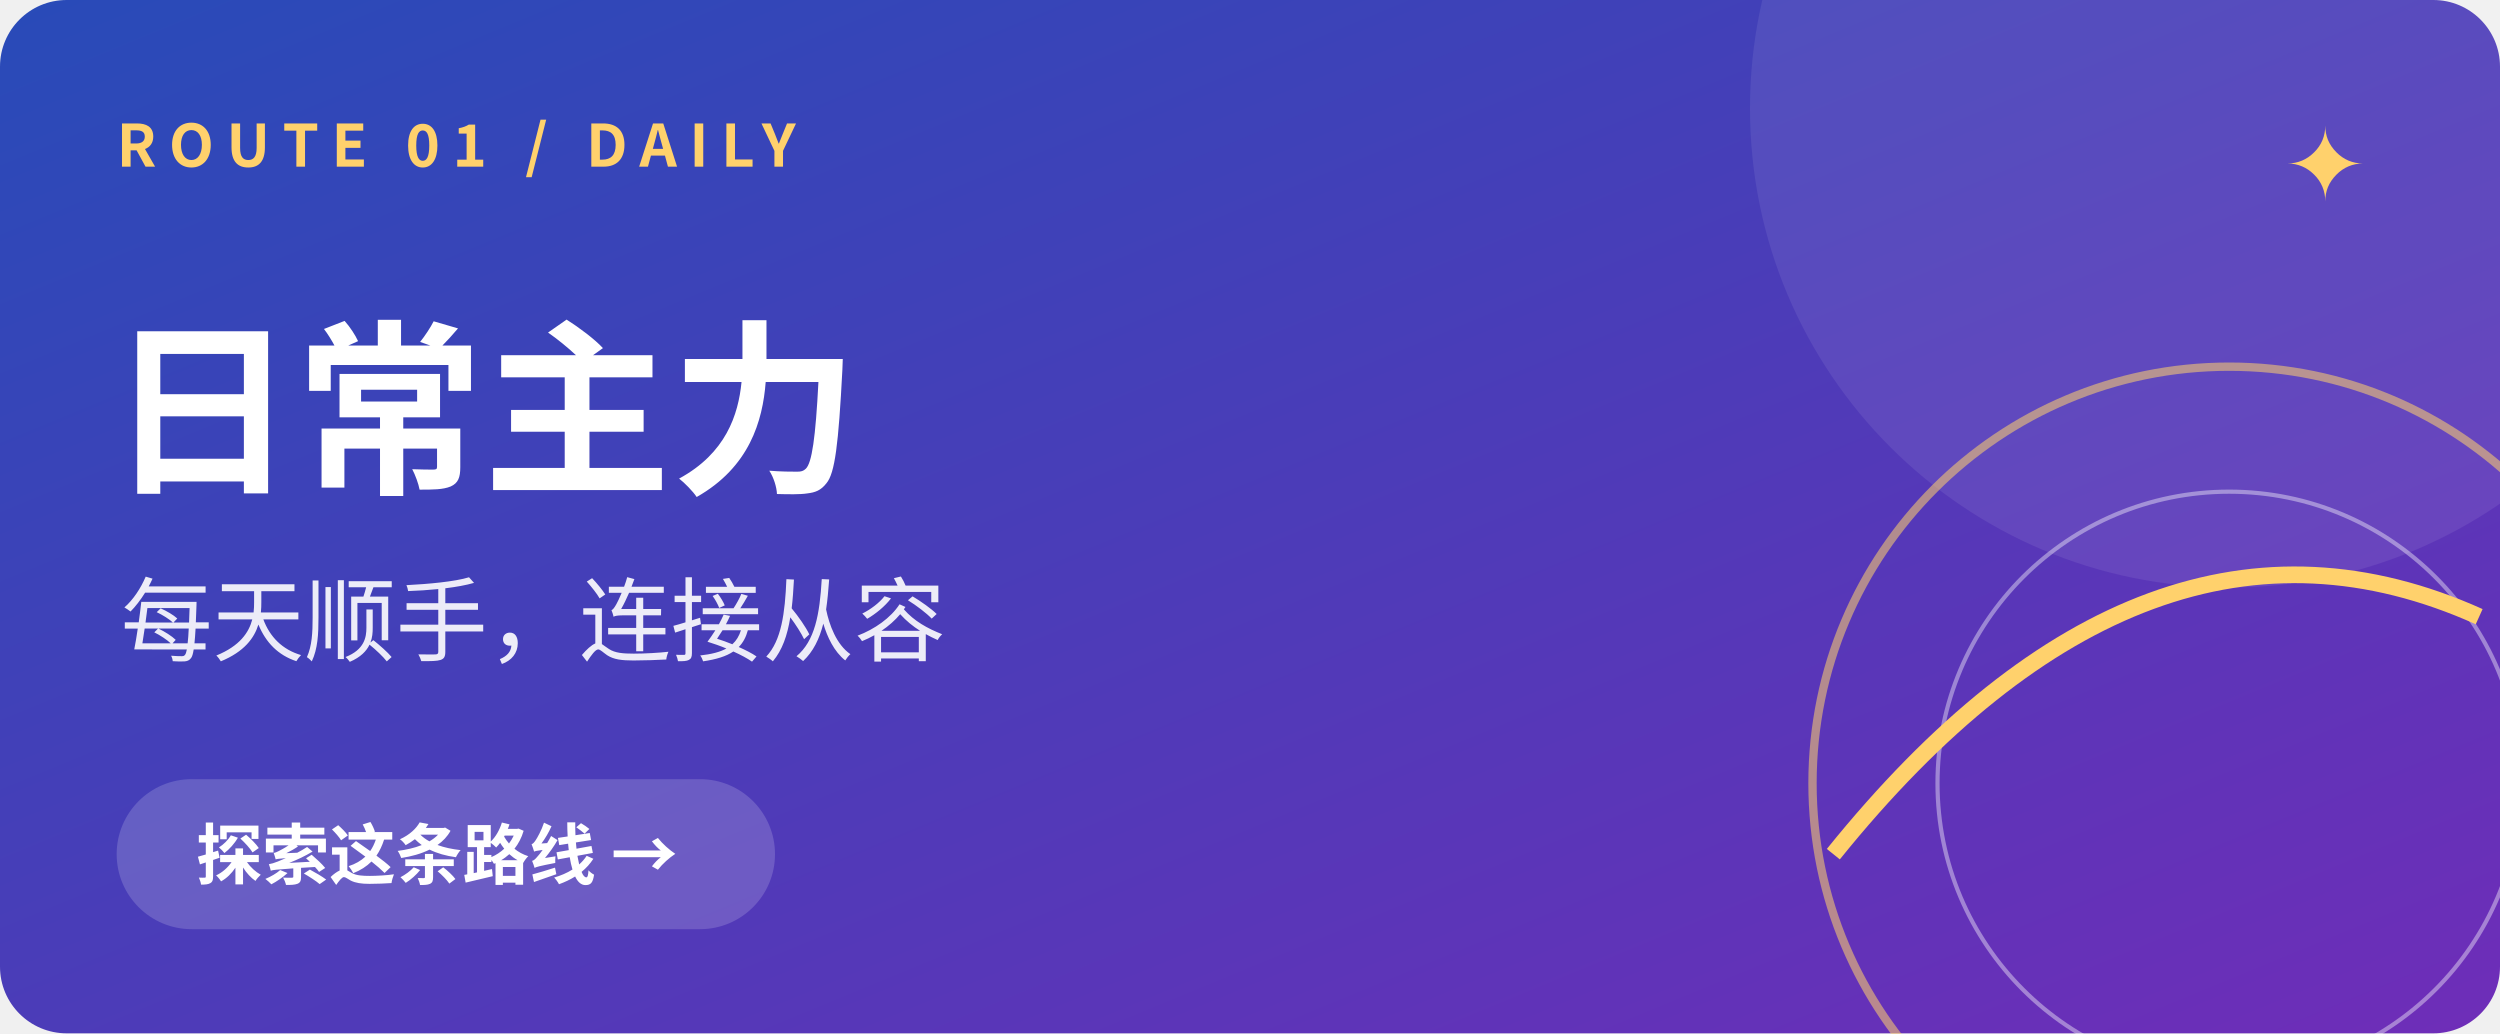
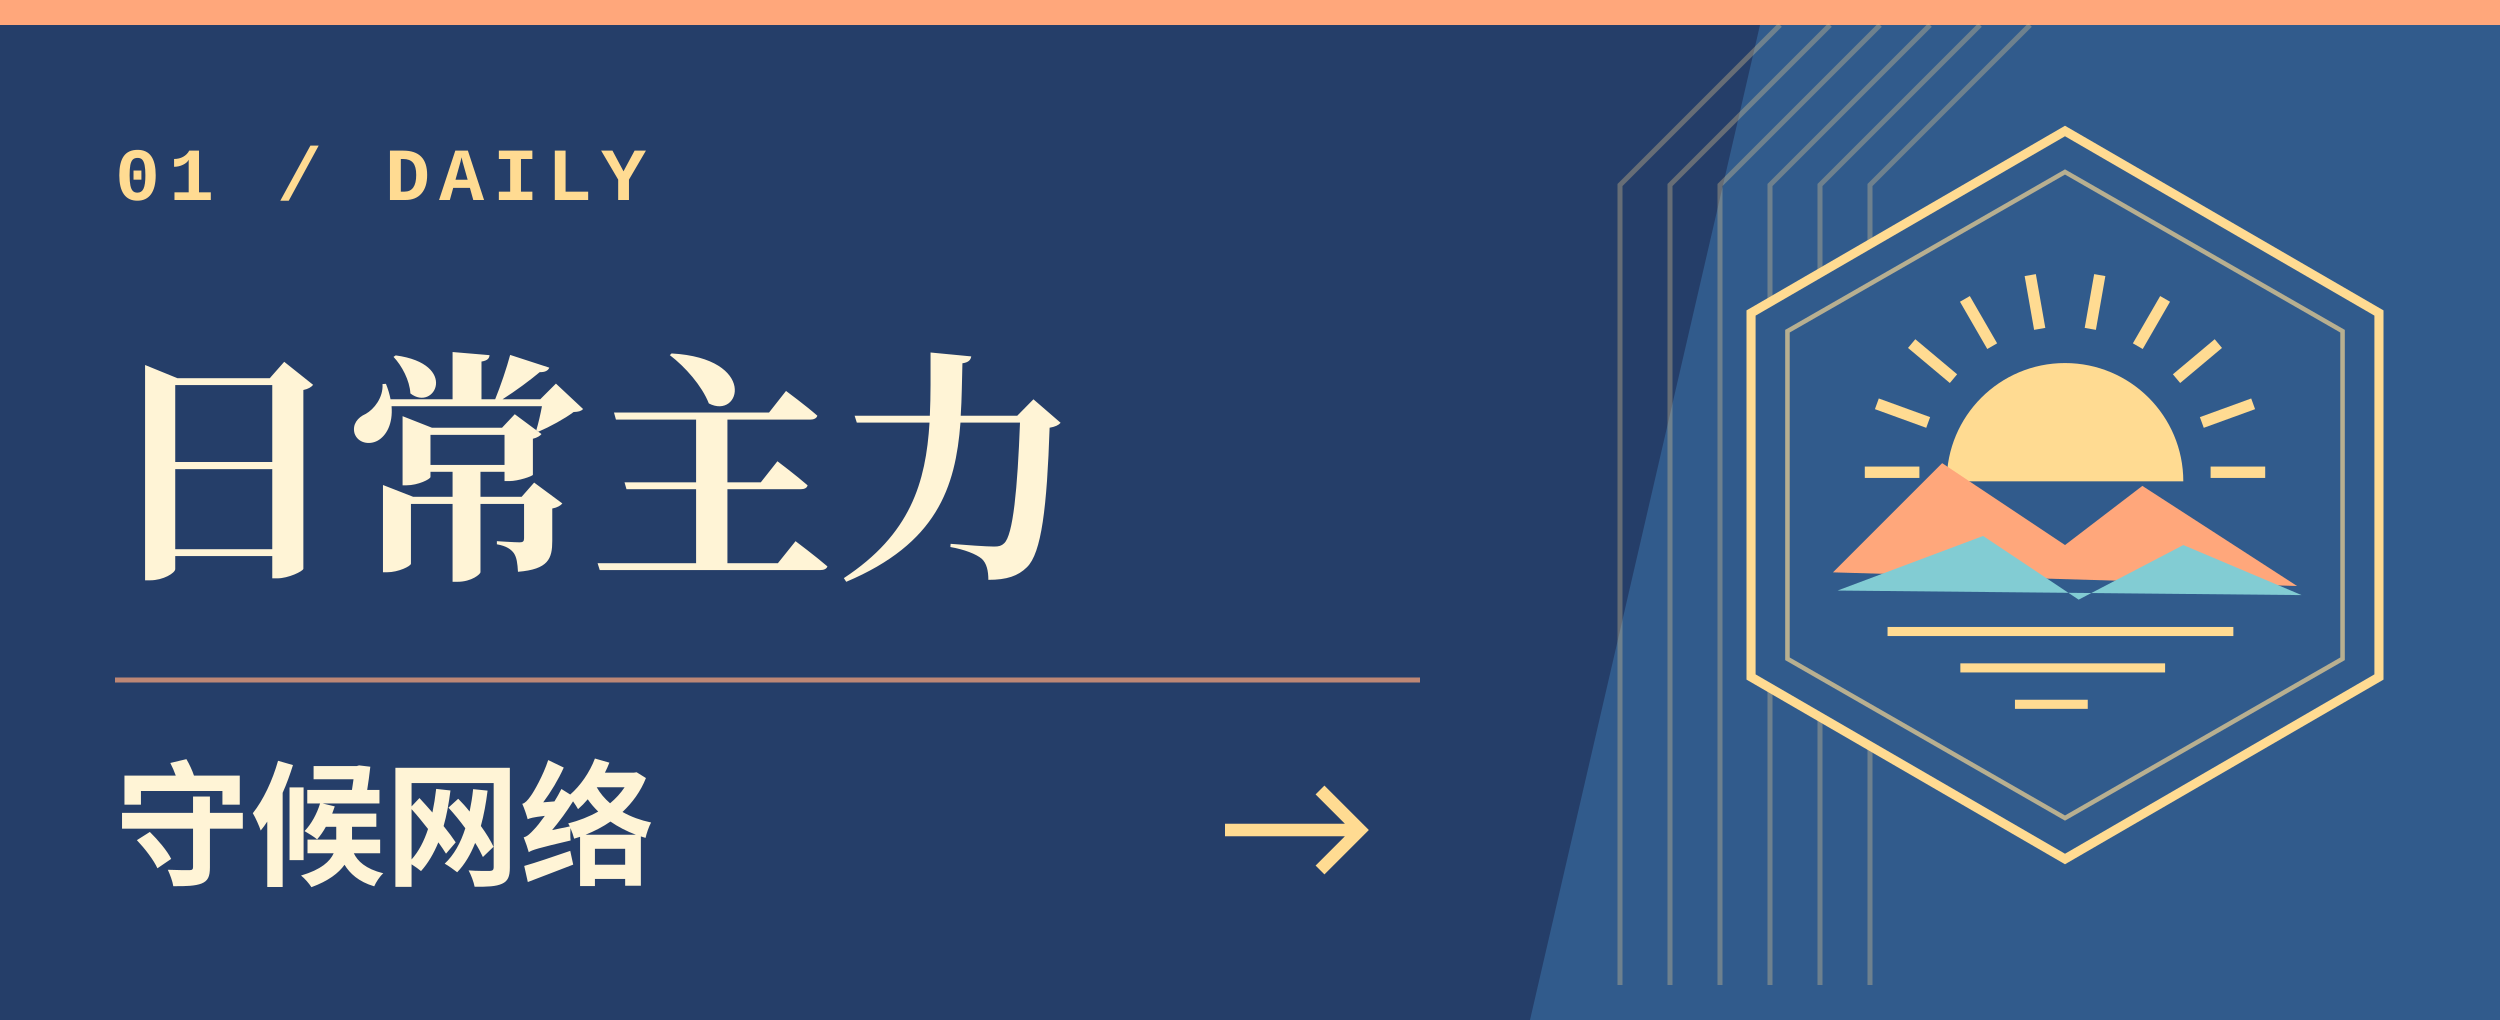
- <svg xmlns="http://www.w3.org/2000/svg" width="600" height="248" viewBox="0 0 600 248" role="img" aria-labelledby="title desc">
-   <defs>
-     <linearGradient id="g" x2="1" y2="1">
-       <stop stop-color="#284bb8" />
-       <stop offset="1" stop-color="#6f2db8" />
-     </linearGradient>
-   </defs>
-   <rect width="600" height="248" rx="16" fill="url(#g)" />
-   <circle cx="535" cy="26" r="115" fill="#fff" opacity=".08" />
-   <circle cx="535" cy="188" r="100" fill="none" stroke="#ffd16c" stroke-width="2" opacity=".55" />
-   <circle cx="535" cy="188" r="70" fill="none" stroke="#fff" opacity=".4" />
-   <path d="M440 205 Q515 112 595 148" fill="none" stroke="#ffd16c" stroke-width="4" />
-   <g font-family="Microsoft YaHei,PingFang SC,Noto Sans CJK SC,sans-serif">
-     <text x="28" y="40" font-size="14" letter-spacing="3" font-weight="700" fill="#ffd16c">ROUTE 01 / DAILY</text>
-     <text x="26" y="115" font-size="45" font-weight="900" fill="#fff">日常主力</text>
-     <text x="29" y="157" font-size="22" fill="#fff" opacity=".9">每天顺手，连接从容</text>
-     <rect x="28" y="187" width="158" height="36" rx="18" fill="#fff" opacity=".17" />
-     <text x="47" y="211" font-size="16" font-weight="700" fill="#fff">探索这条路线  →</text>
-     <text x="548" y="48" font-size="24" fill="#ffd16c">✦</text>
+ <svg xmlns="http://www.w3.org/2000/svg" viewBox="0 0 500 204" width="500" height="204" role="img" aria-labelledby="title desc">
+   <rect x="0" y="0" width="500" height="204" fill="#253e69" />
+   <rect x="0" y="0" width="500" height="5" fill="#ffa77b" />
+   <path d="M352 5h148v199H306Z" fill="#315b8c" />
+   <path d="M356 5l-32 32v160 M366 5l-32 32v160 M376 5l-32 32v160 M386 5l-32 32v160 M396 5l-32 32v160 M406 5l-32 32v160" fill="none" stroke="#ffdb92" stroke-width="1" opacity=".30" />
+   <g transform="translate(413 99) scale(0.91)">
+     <path d="M0-80L69-40v80L0 80l-69-40v-80Z" fill="#315b8c" stroke="#ffdb92" stroke-width="2" />
+     <path d="M0-71l61 35v72L0 71l-61-35v-72Z" fill="none" stroke="#ffdb92" stroke-width="1" opacity=".65" />
+     <path d="M32.00 -5.00l12.00 -0.00" fill="none" stroke="#ffdb92" stroke-width="2.5" />
+     <path d="M30.07 -15.94l11.28 -4.10" fill="none" stroke="#ffdb92" stroke-width="2.5" />
+     <path d="M24.51 -25.57l9.19 -7.71" fill="none" stroke="#ffdb92" stroke-width="2.5" />
+     <path d="M16.00 -32.71l6.00 -10.39" fill="none" stroke="#ffdb92" stroke-width="2.5" />
+     <path d="M5.56 -36.51l2.08 -11.82" fill="none" stroke="#ffdb92" stroke-width="2.5" />
+     <path d="M-5.56 -36.51l-2.08 -11.82" fill="none" stroke="#ffdb92" stroke-width="2.5" />
+     <path d="M-16.00 -32.71l-6.00 -10.39" fill="none" stroke="#ffdb92" stroke-width="2.5" />
+     <path d="M-24.51 -25.57l-9.19 -7.71" fill="none" stroke="#ffdb92" stroke-width="2.5" />
+     <path d="M-30.07 -15.94l-11.28 -4.10" fill="none" stroke="#ffdb92" stroke-width="2.5" />
+     <path d="M-32.00 -5.00l-12.00 -0.00" fill="none" stroke="#ffdb92" stroke-width="2.5" />
+     <path d="M-26-3a26 26 0 0 1 52 0Z" fill="#ffdb92" />
+     <path d="M-51 17l24-24L0 11 17-2 51 20Z" fill="#ffa77b" />
+     <path d="M-50 21l32-12 21 14 23-12 26 11Z" fill="#82ccd3" />
+     <path d="M-39 30h76m-60 8h45m-33 8h16" fill="none" stroke="#ffdb92" stroke-width="2" />
  </g>
+   <text x="23" y="40" fill="#ffdb92" font-family="Consolas,'Liberation Mono',monospace" font-size="15" font-weight="700" letter-spacing="1.8">01   /   DAILY</text>
+   <text x="20" y="112" fill="#fff4d6" font-family="Georgia,'Noto Serif CJK SC','Songti SC',SimSun,serif" font-size="49" font-weight="800">日常主力</text>
+   <path d="M23 136h261" fill="none" stroke="#ffa77b" stroke-width="1" opacity=".70" />
+   <text x="23" y="175" fill="#fff4d6" font-family="'Microsoft YaHei','PingFang SC','Noto Sans CJK SC',sans-serif" font-size="27" font-weight="700">守候网络</text>
+   <path d="M245 166h27m-8-8 8 8-8 8" fill="none" stroke="#ffdb92" stroke-width="2.5" />
</svg>
